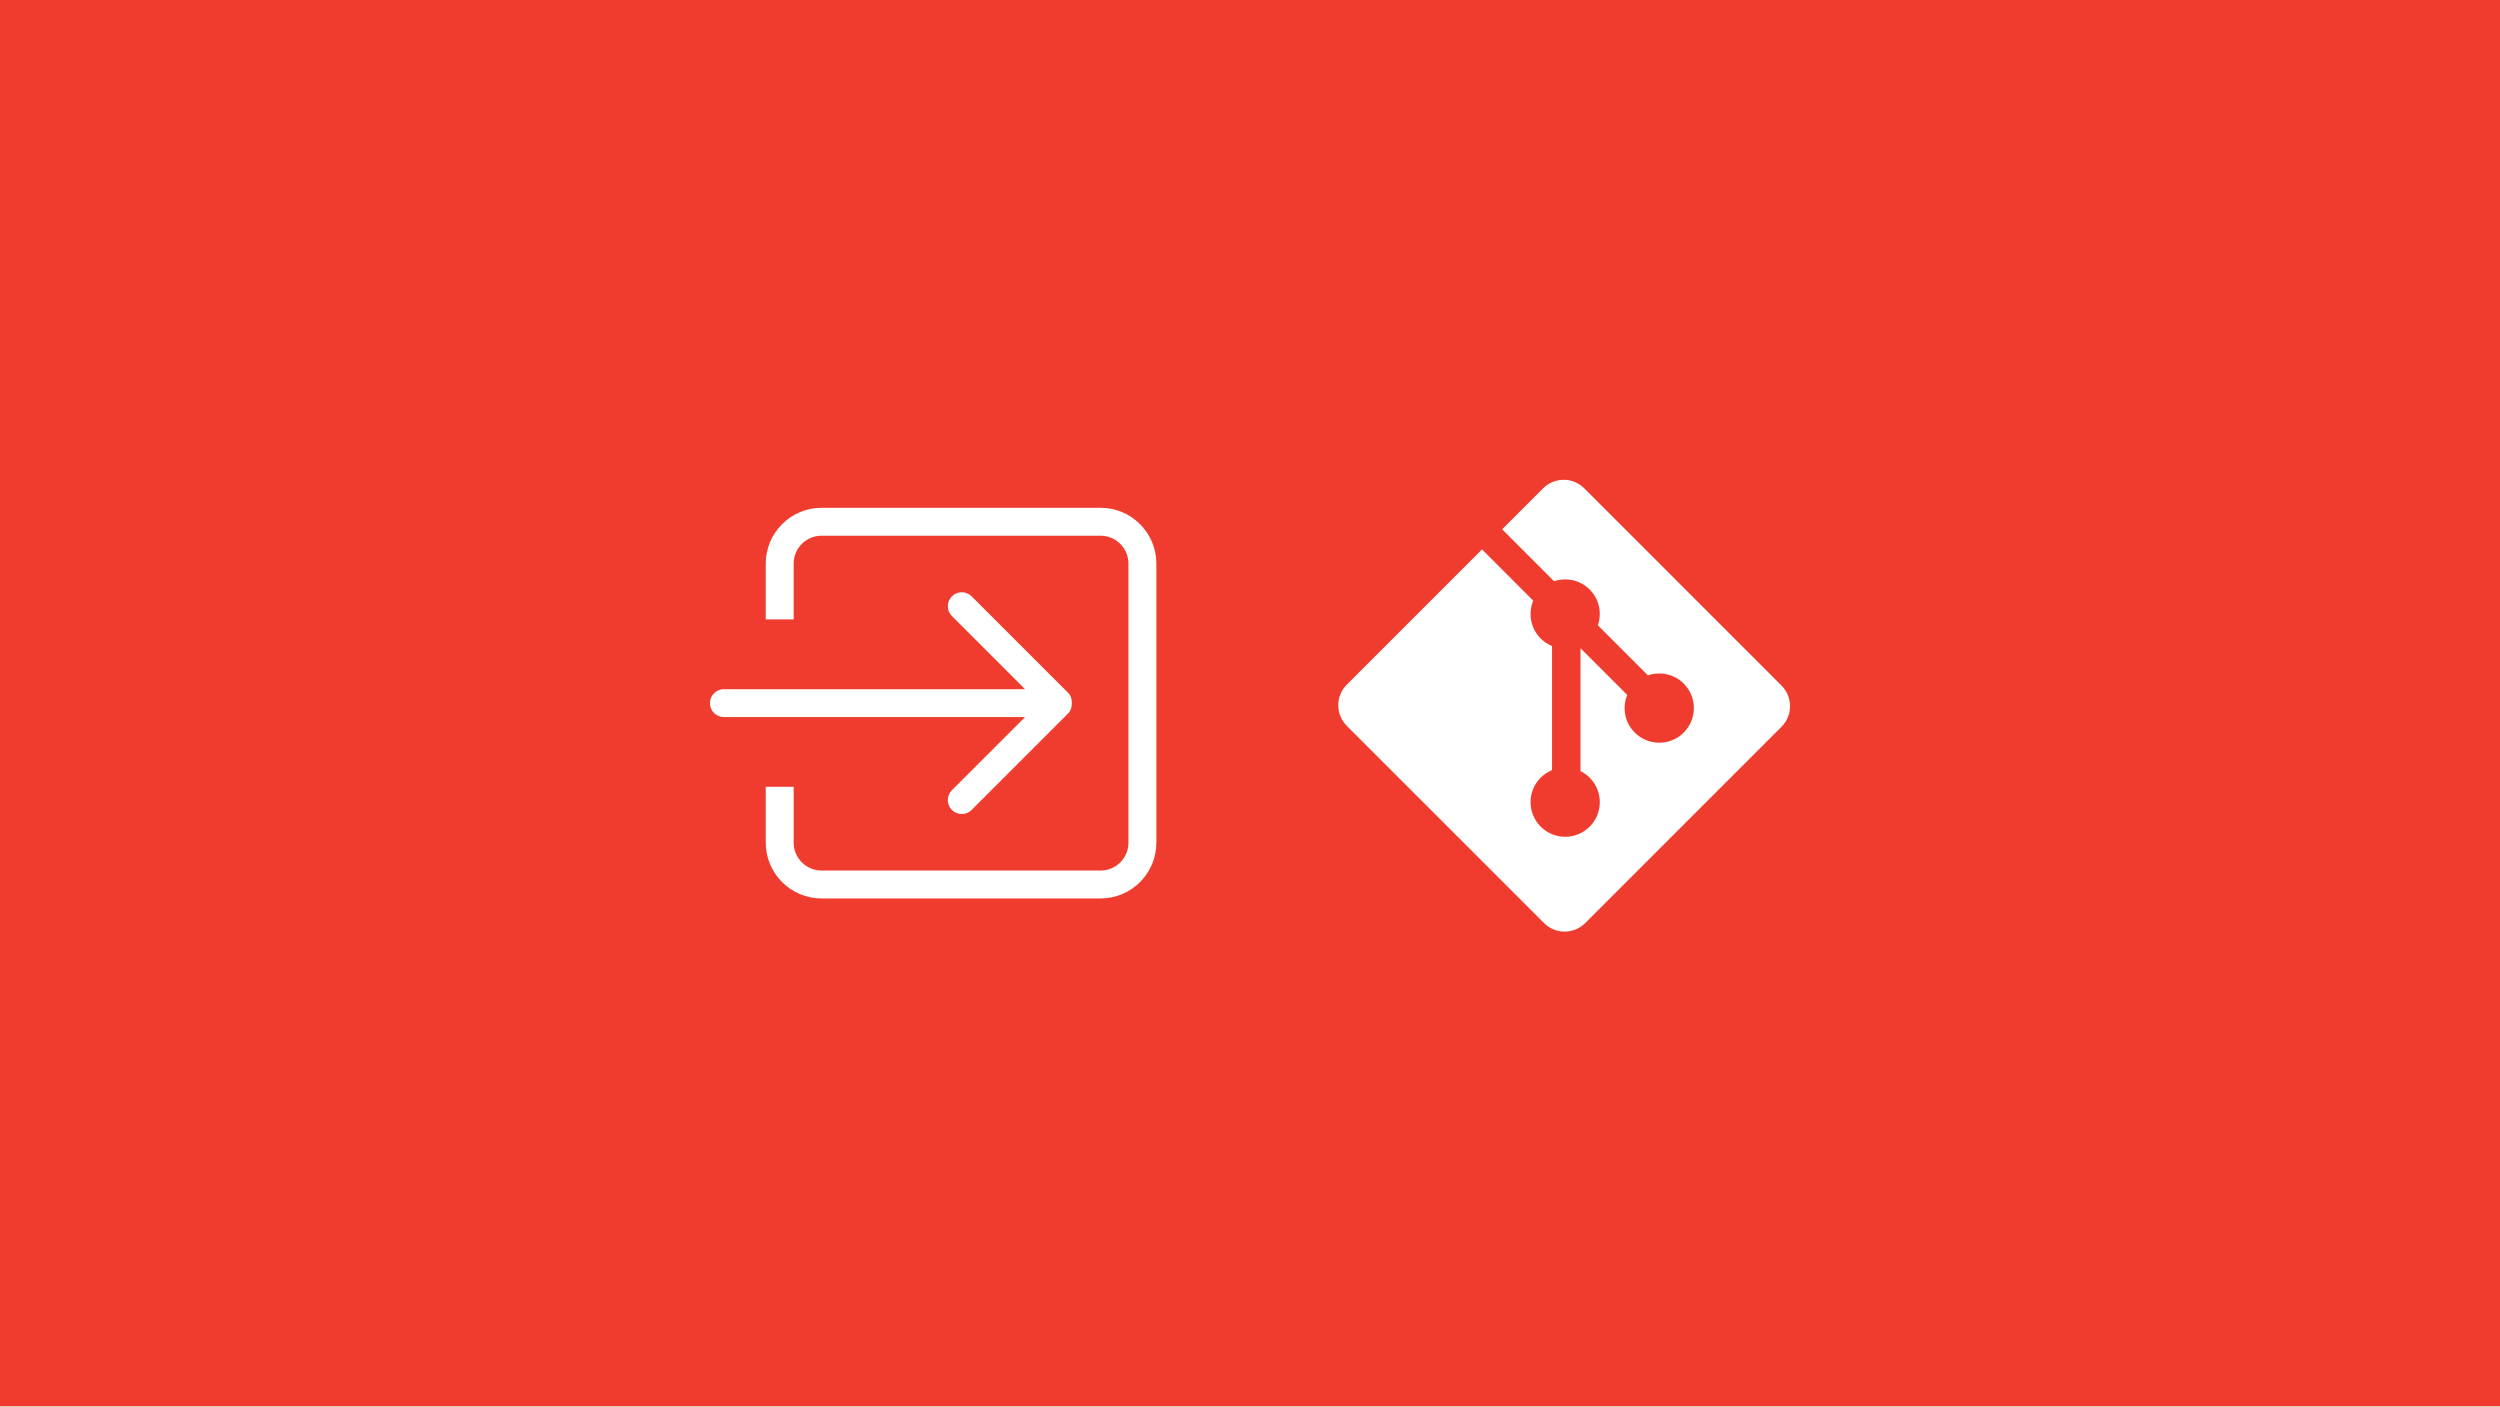
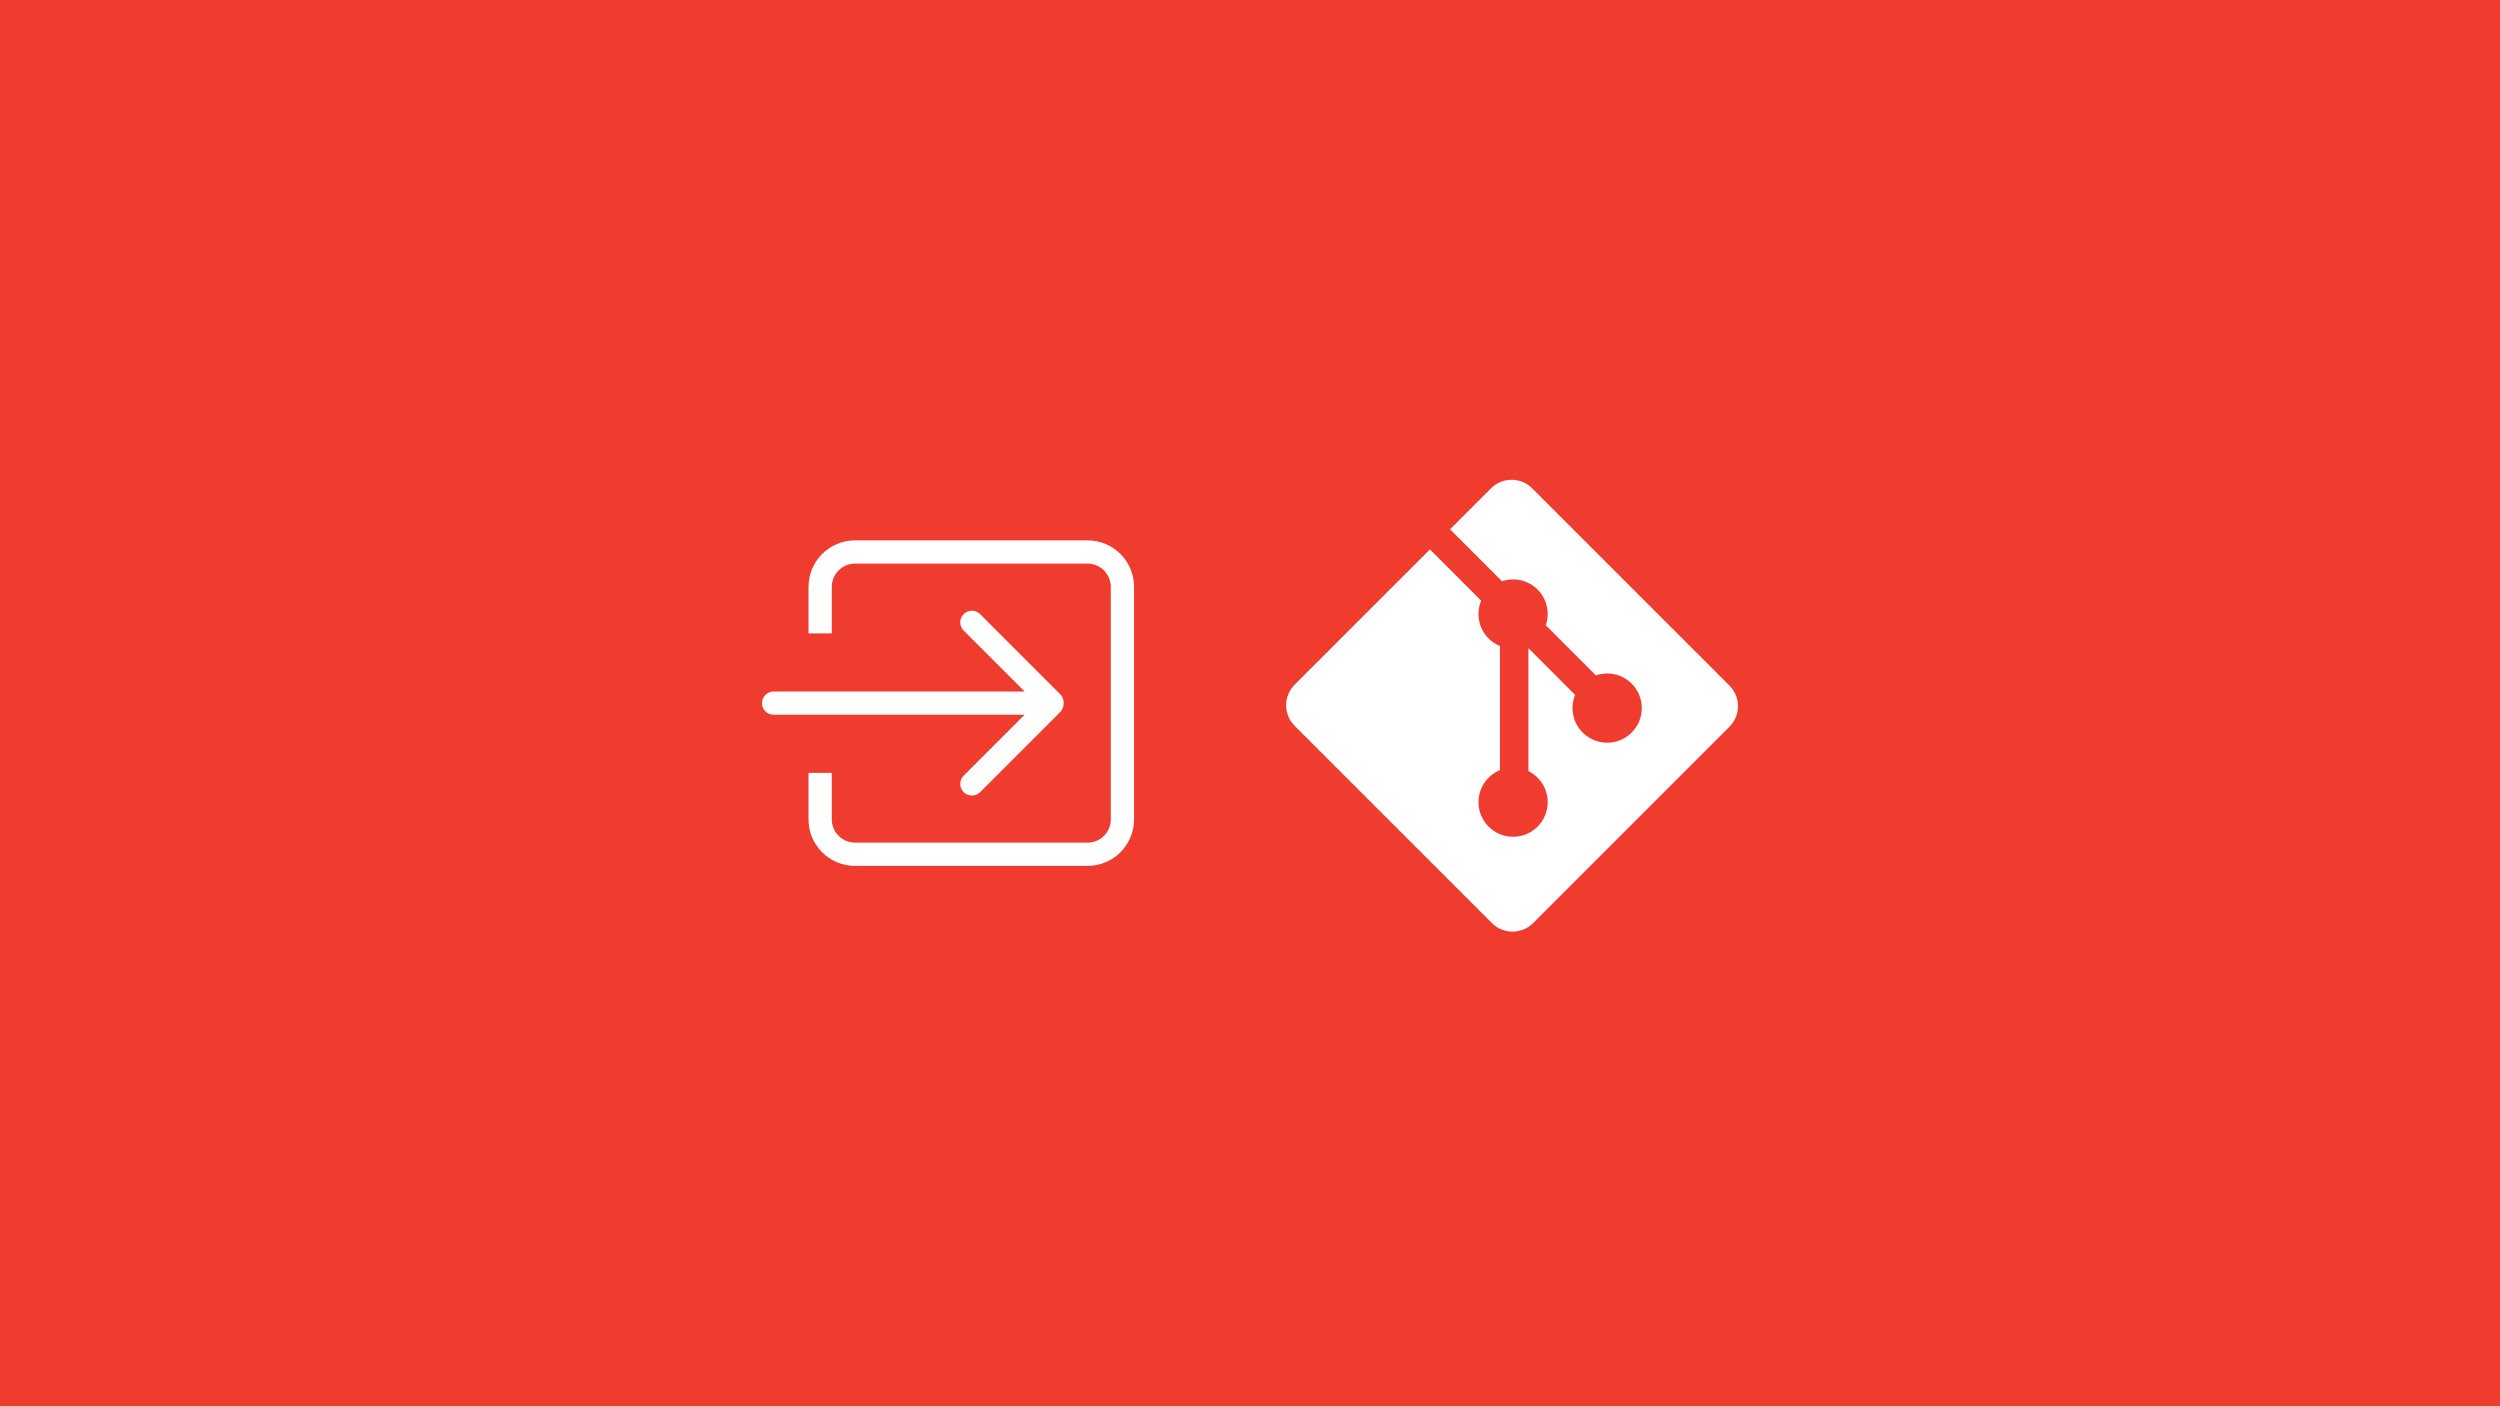
<svg xmlns="http://www.w3.org/2000/svg" version="1.1" id="svg1408" xml:space="preserve" width="1920" height="1080" viewBox="0 0 1920 1080">
  <defs id="defs1412" />
  <g id="g1416" transform="matrix(1.333333,0,0,-1.333333,0,122.52)">
    <rect style="fill:#f03c2e;fill-opacity:1;stroke:none;stroke-width:29.628;stroke-linecap:round;stroke-linejoin:round" id="rect2774" width="1440" height="810" x="1.8000001e-05" y="-91.89" transform="scale(1,-1)" />
-     <g id="g1418" transform="matrix(0.2832244,0,0,0.2832244,770.8254,-444.7196)">
+     <g id="g1418" transform="matrix(0.2832244,0,0,0.2832244,740.8254,-444.7196)">
      <path d="M 901.543,500.352 500.352,901.527 c -23.094,23.11 -60.567,23.11 -83.692,0 L 333.359,818.211 439.031,712.535 c 24.563,8.293 52.727,2.727 72.297,-16.847 19.688,-19.696 25.203,-48.102 16.699,-72.75 L 629.883,521.094 c 24.648,8.496 53.066,3.004 72.754,-16.711 27.5,-27.492 27.5,-72.059 0,-99.574 -27.52,-27.516 -72.078,-27.516 -99.61,0 -20.683,20.703 -25.8,51.097 -15.312,76.582 l -95,94.992 V 326.414 c 6.699,-3.32 13.027,-7.742 18.613,-13.312 27.5,-27.497 27.5,-72.059 0,-99.598 -27.5,-27.488 -72.09,-27.488 -99.57,0 -27.5,27.539 -27.5,72.101 0,99.598 6.797,6.789 14.668,11.925 23.066,15.363 v 252.281 c -8.398,3.438 -16.25,8.531 -23.066,15.367 -20.828,20.821 -25.84,51.395 -15.156,76.977 L 292.422,777.285 17.324,502.211 c -23.105,-23.129 -23.105,-60.602 0,-83.711 L 418.535,17.324 c 23.098,-23.105 60.559,-23.105 83.692,0 L 901.543,416.641 c 23.113,23.113 23.113,60.605 0,83.711" style="fill:#ffffff;fill-opacity:1;fill-rule:nonzero;stroke:none" id="path1420" />
    </g>
-     <path d="M 633.926,-200.61 H 473.212 c -17.751,0 -32.143,-14.392 -32.143,-32.143 v -32.143 h 16.071 v 32.143 c 0,8.871 7.2,16.071 16.071,16.071 h 160.714 c 8.871,0 16.071,-7.2 16.071,-16.071 v -160.714 c 0,-8.871 -7.2,-16.071 -16.071,-16.071 H 473.212 c -8.871,0 -16.071,7.2 -16.071,16.071 v 32.143 h -16.071 v -32.143 c 0,-17.751 14.392,-32.143 32.143,-32.143 h 160.714 c 17.751,0 32.143,14.392 32.143,32.143 v 160.714 c 0,17.751 -14.392,32.143 -32.143,32.143 z m -85.637,-162.667 c -3.134,-3.134 -3.134,-8.229 0,-11.363 3.134,-3.142 8.229,-3.142 11.371,0 l 55.438,55.438 c 1.671,1.679 2.387,3.905 2.274,6.091 0.113,2.186 -0.603,4.412 -2.274,6.083 l -55.438,55.438 c -3.142,3.142 -8.237,3.142 -11.371,0 -3.134,-3.126 -3.134,-8.221 0,-11.363 l 42.131,-42.123 H 416.962 c -4.444,0 -8.036,-3.6 -8.036,-8.036 0,-4.444 3.592,-8.036 8.036,-8.036 h 173.459 z" id="arrow-right" style="fill:#ffffff;fill-rule:evenodd;stroke:none;stroke-width:8.036" />
+     <path d="M 626.426,-219.36 H 492.497 c -14.792,0 -26.786,-11.993 -26.786,-26.786 v -26.786 h 13.393 v 26.786 c 0,7.393 6,13.393 13.393,13.393 h 133.929 c 7.393,0 13.393,-6 13.393,-13.393 V -380.074 c 0,-7.393 -6,-13.393 -13.393,-13.393 H 492.497 c -7.393,0 -13.393,6 -13.393,13.393 v 26.786 H 465.712 v -26.786 c 0,-14.792 11.993,-26.786 26.786,-26.786 h 133.929 c 14.792,0 26.786,11.993 26.786,26.786 v 133.929 c 0,14.792 -11.993,26.786 -26.786,26.786 z m -71.364,-135.556 c -2.612,-2.612 -2.612,-6.857 0,-9.469 2.612,-2.618 6.857,-2.618 9.475,0 l 46.199,46.199 c 1.393,1.4 1.989,3.254 1.895,5.076 0.094,1.821 -0.502,3.676 -1.895,5.069 l -46.199,46.199 c -2.618,2.618 -6.864,2.618 -9.475,0 -2.612,-2.605 -2.612,-6.85 0,-9.469 l 35.109,-35.103 H 445.622 c -3.703,0 -6.696,-3 -6.696,-6.696 0,-3.703 2.993,-6.696 6.696,-6.696 h 144.549 z" id="arrow-right" style="fill:#ffffff;fill-rule:evenodd;stroke:none;stroke-width:6.696" />
  </g>
</svg>
